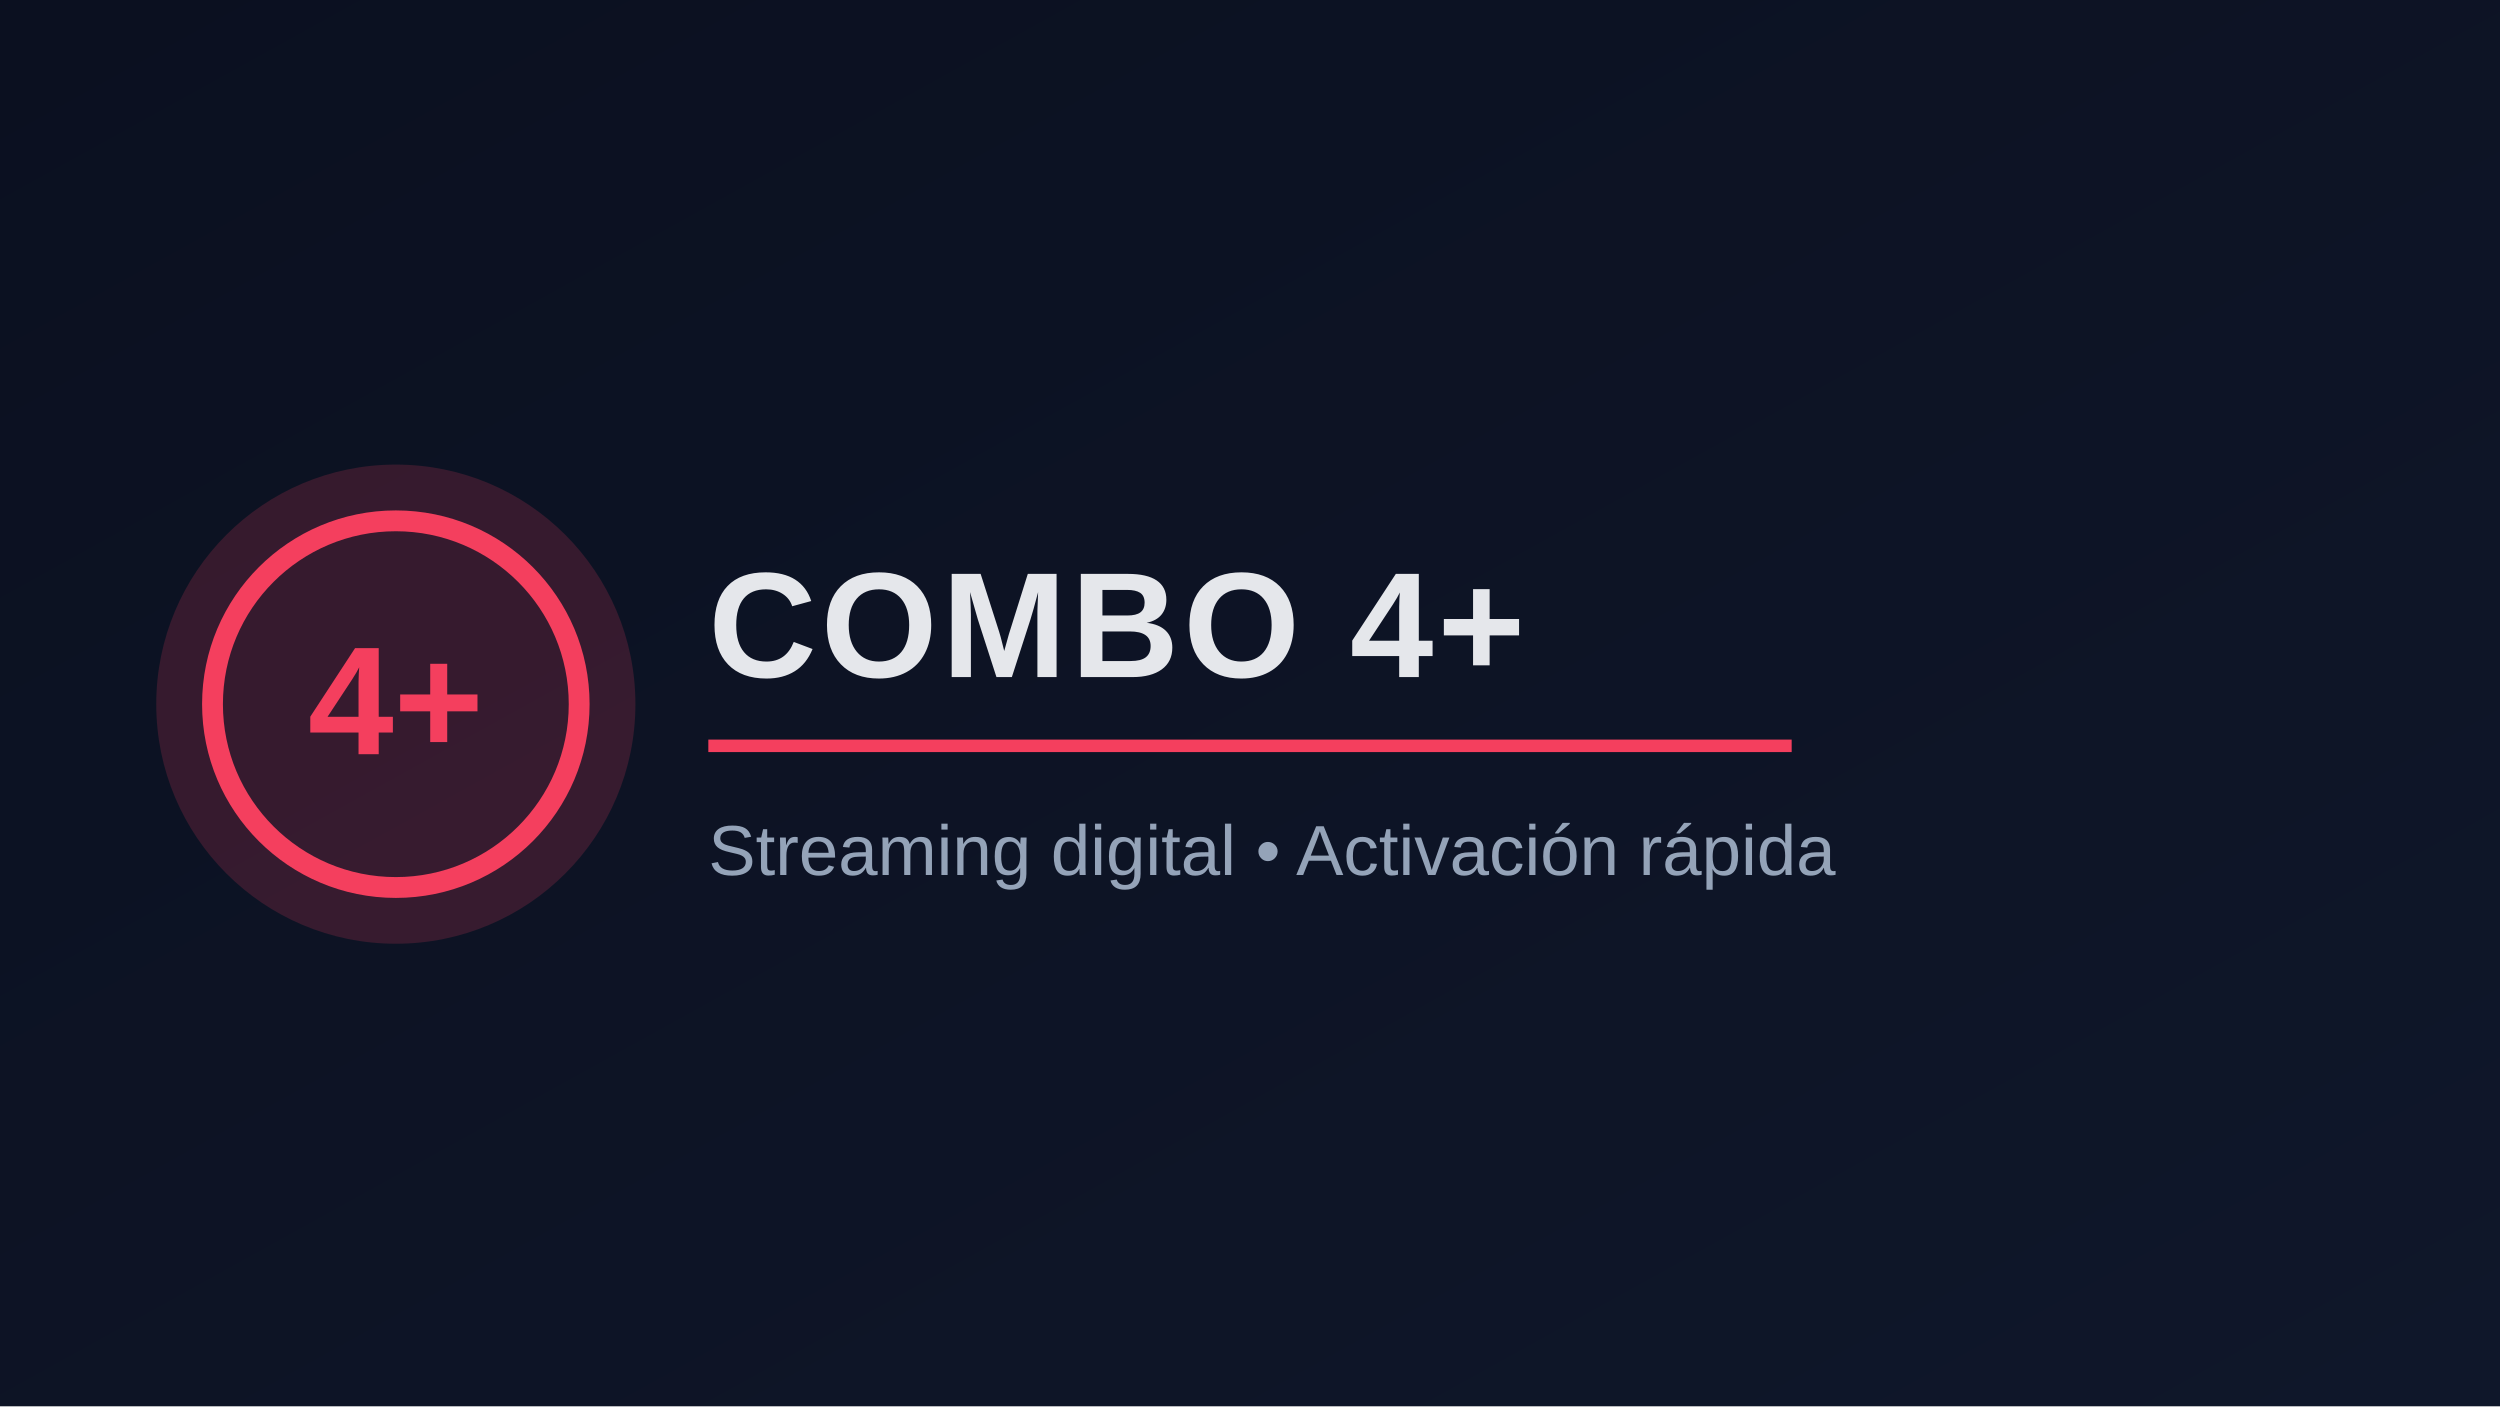
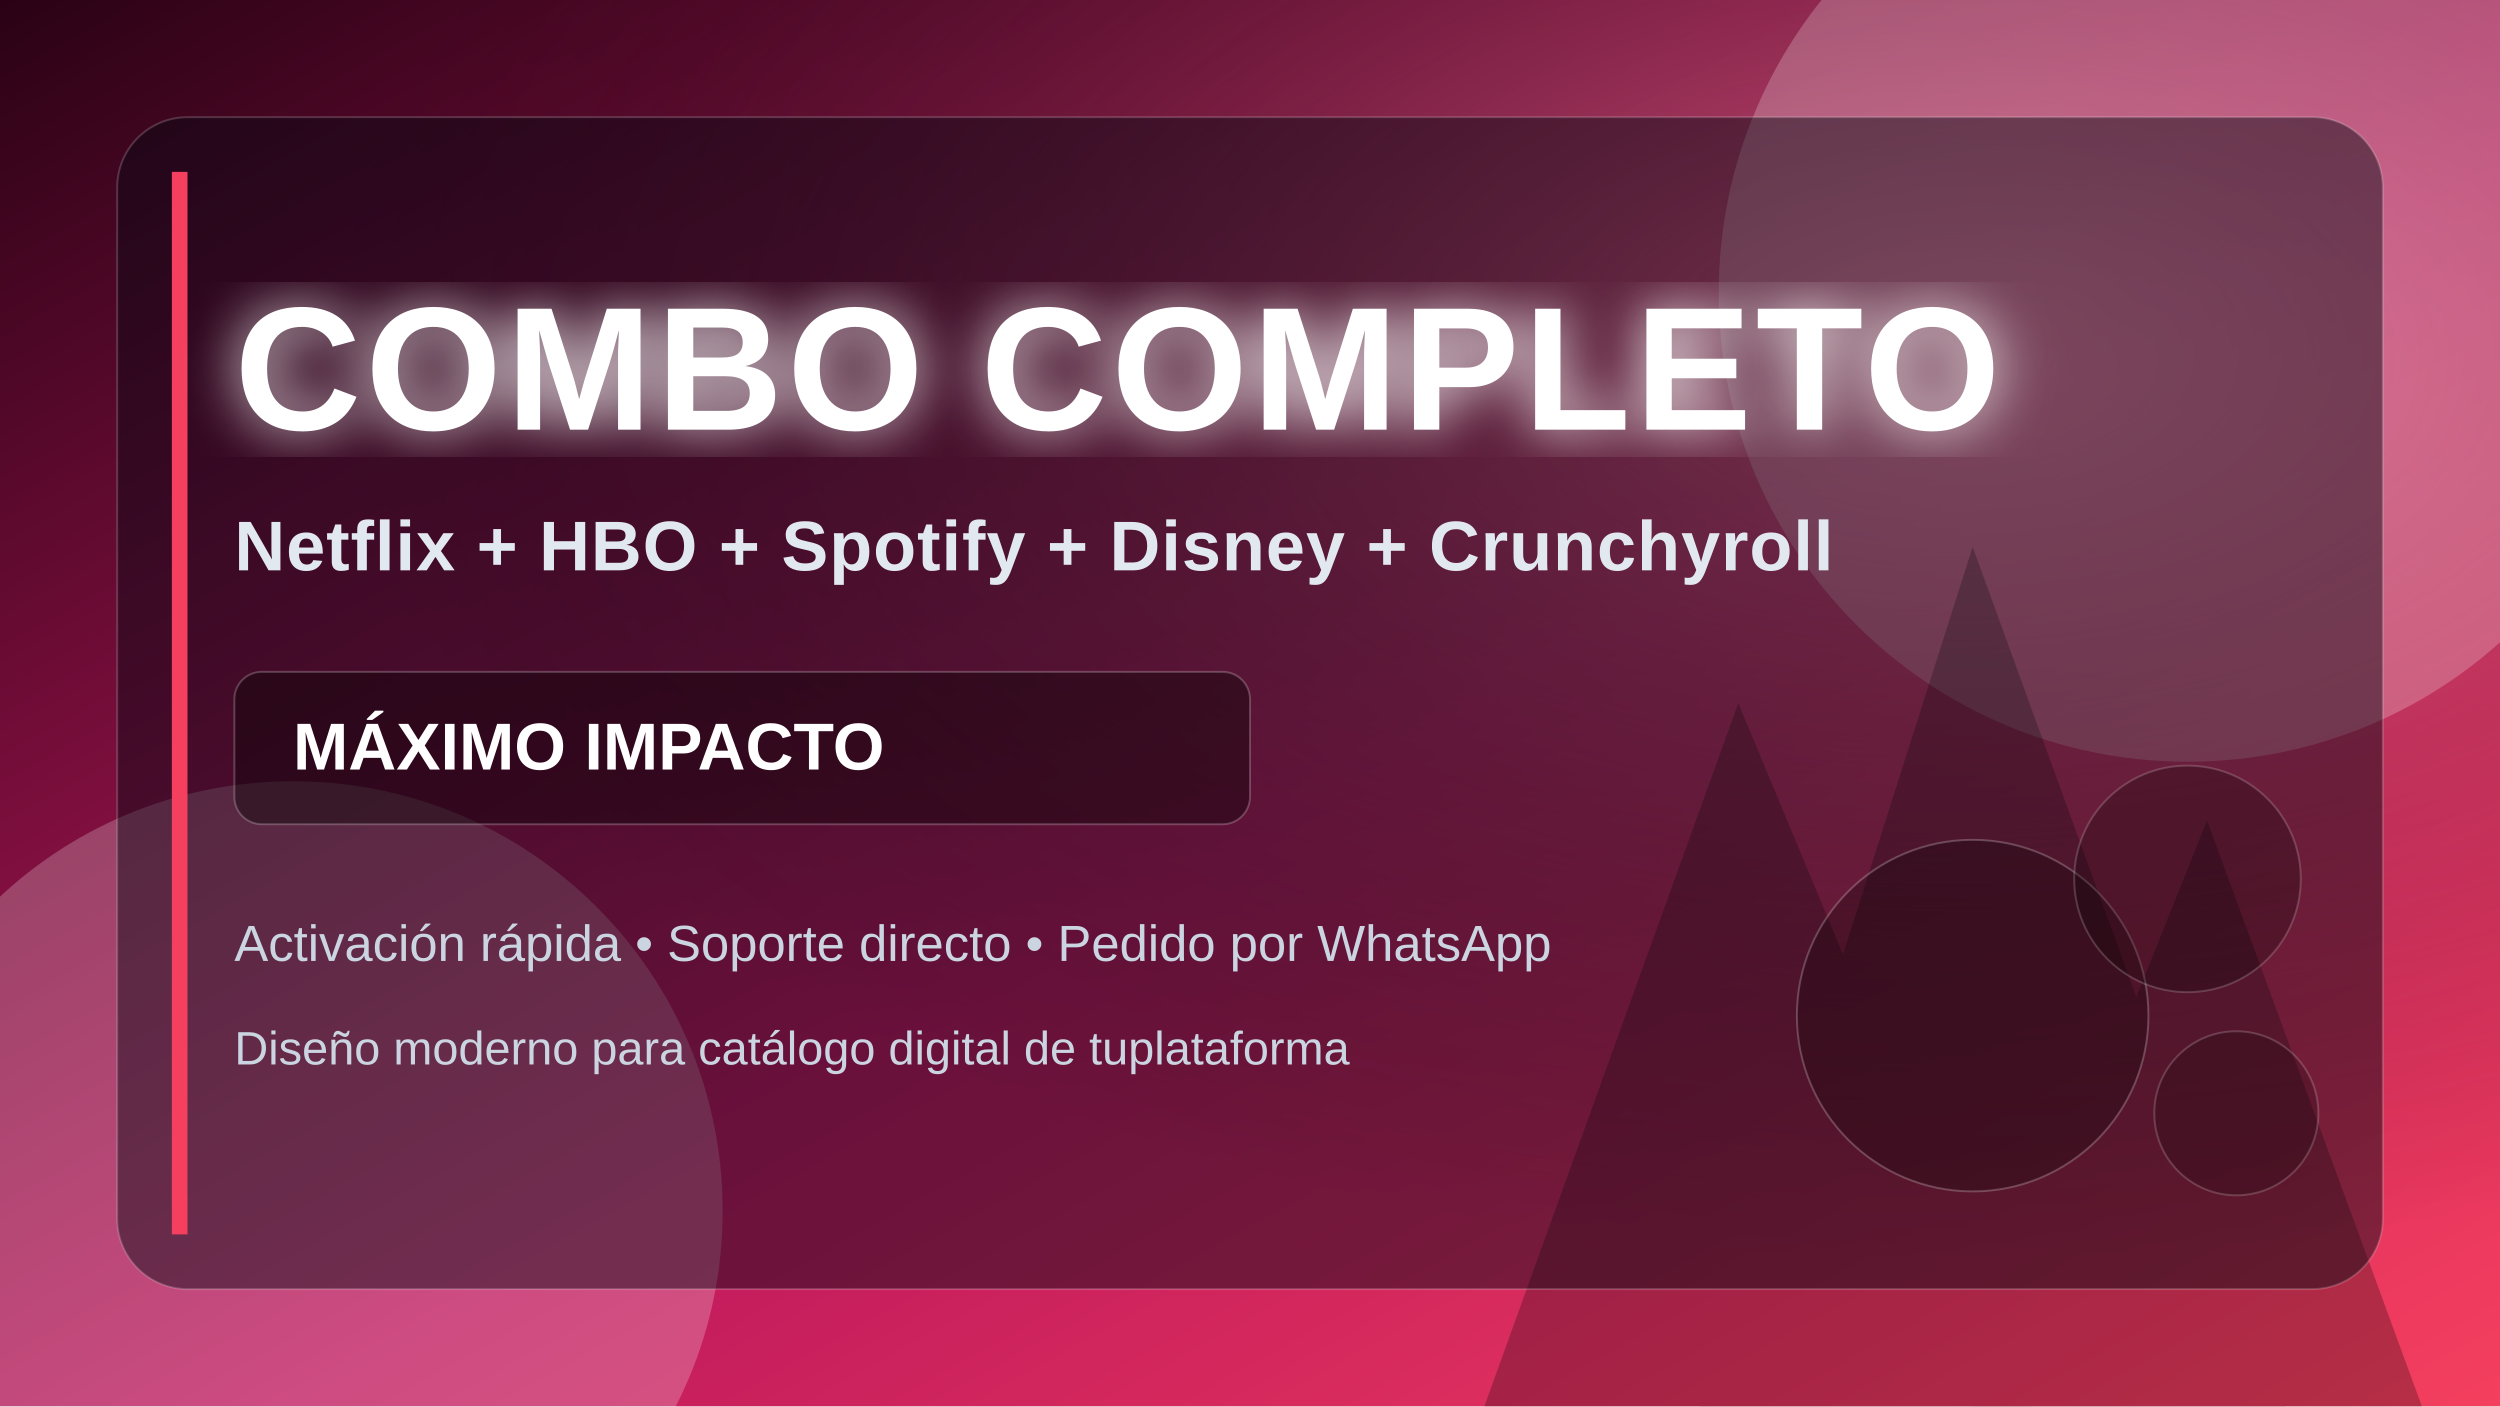
- <svg xmlns="http://www.w3.org/2000/svg" width="1200" height="675" viewBox="0 0 1200 675">
+ <svg xmlns="http://www.w3.org/2000/svg" width="1280" height="720" viewBox="0 0 1280 720" role="img" aria-label="COMBO COMPLETO">
  <defs>
-     <linearGradient id="g" x1="0" y1="0" x2="1" y2="1">
-       <stop offset="0%" stop-color="#0B1020" />
-       <stop offset="100%" stop-color="#0F172A" />
+     <linearGradient id="bg" x1="0" y1="0" x2="1" y2="1">
+       <stop offset="0%" stop-color="#2a0215" />
+       <stop offset="55%" stop-color="#BE185D" />
+       <stop offset="100%" stop-color="#F43F5E" />
    </linearGradient>
+     <radialGradient id="glow" cx="78%" cy="25%" r="65%">
+       <stop offset="0%" stop-color="#fda4af" stop-opacity="0.48" />
+       <stop offset="100%" stop-color="#000" stop-opacity="0" />
+     </radialGradient>
+     <filter id="softGlow" x="-20%" y="-20%" width="140%" height="140%">
+       <feGaussianBlur stdDeviation="14" result="blur" />
+       <feMerge>
+         <feMergeNode in="blur" />
+         <feMergeNode in="SourceGraphic" />
+       </feMerge>
+     </filter>
  </defs>
-   <rect width="1200" height="675" fill="url(#g)" />
-   <circle cx="190" cy="338" r="115" fill="#F43F5E" opacity="0.18" />
-   <circle cx="190" cy="338" r="88" fill="none" stroke="#F43F5E" stroke-width="10" />
-   <text x="190" y="362" text-anchor="middle" fill="#F43F5E" font-family="Arial Black, Arial" font-size="74" font-weight="900">4+</text>
-   <text x="340" y="325" fill="#E5E7EB" font-family="Arial Black, Arial" font-size="72" font-weight="900" letter-spacing="2">COMBO 4+</text>
-   <rect x="340" y="355" width="520" height="6" fill="#F43F5E" />
-   <text x="340" y="420" fill="#94A3B8" font-family="Arial, sans-serif" font-size="34">Streaming digital • Activación rápida</text>
+   <rect width="1280" height="720" fill="url(#bg)" />
+   <rect width="1280" height="720" fill="url(#glow)" />
+   <g opacity="0.22">
+     <circle cx="1120" cy="150" r="240" fill="#ffffff" />
+     <circle cx="150" cy="620" r="220" fill="#ffffff" />
+   </g>
+   <g opacity="0.25">
+     <polygon points="760,720 890,360 1040,720" fill="#000" />
+     <polygon points="870,720 1010,280 1170,720" fill="#000" />
+     <polygon points="1010,720 1130,420 1240,720" fill="#000" />
+   </g>
+   <rect x="60" y="60" width="1160" height="600" rx="36" fill="rgba(3,7,18,0.45)" stroke="rgba(255,255,255,0.18)" />
+   <rect x="88" y="88" width="8" height="544" fill="#F43F5E" />
+   <text x="120" y="220" fill="#fff" style="font-family:Arial,Helvetica,sans-serif;font-weight:900;font-size:90px;letter-spacing:2px;" filter="url(#softGlow)">COMBO COMPLETO</text>
+   <text x="120" y="292" fill="#e2e8f0" style="font-family:Arial,Helvetica,sans-serif;font-weight:700;font-size:36px;letter-spacing:.5px;">Netflix + HBO + Spotify + Disney + Crunchyroll</text>
+   <rect x="120" y="344" width="520" height="78" rx="14" fill="rgba(0,0,0,0.38)" stroke="rgba(255,255,255,0.22)" />
+   <text x="150" y="394" fill="#fff" style="font-family:Arial,Helvetica,sans-serif;font-weight:800;font-size:34px;">MÁXIMO IMPACTO</text>
+   <text x="120" y="492" fill="#cbd5e1" style="font-family:Arial,Helvetica,sans-serif;font-size:26px;">Activación rápida • Soporte directo • Pedido por WhatsApp</text>
+   <text x="120" y="545" fill="#cbd5e1" style="font-family:Arial,Helvetica,sans-serif;font-size:24px;">Diseño moderno para catálogo digital de tuplataforma</text>
+   <g opacity="0.9">
+     <circle cx="1010" cy="520" r="90" fill="rgba(0,0,0,0.3)" stroke="rgba(255,255,255,0.25)" />
+     <circle cx="1120" cy="450" r="58" fill="rgba(0,0,0,0.28)" stroke="rgba(255,255,255,0.2)" />
+     <circle cx="1145" cy="570" r="42" fill="rgba(0,0,0,0.22)" stroke="rgba(255,255,255,0.2)" />
+   </g>
</svg>
